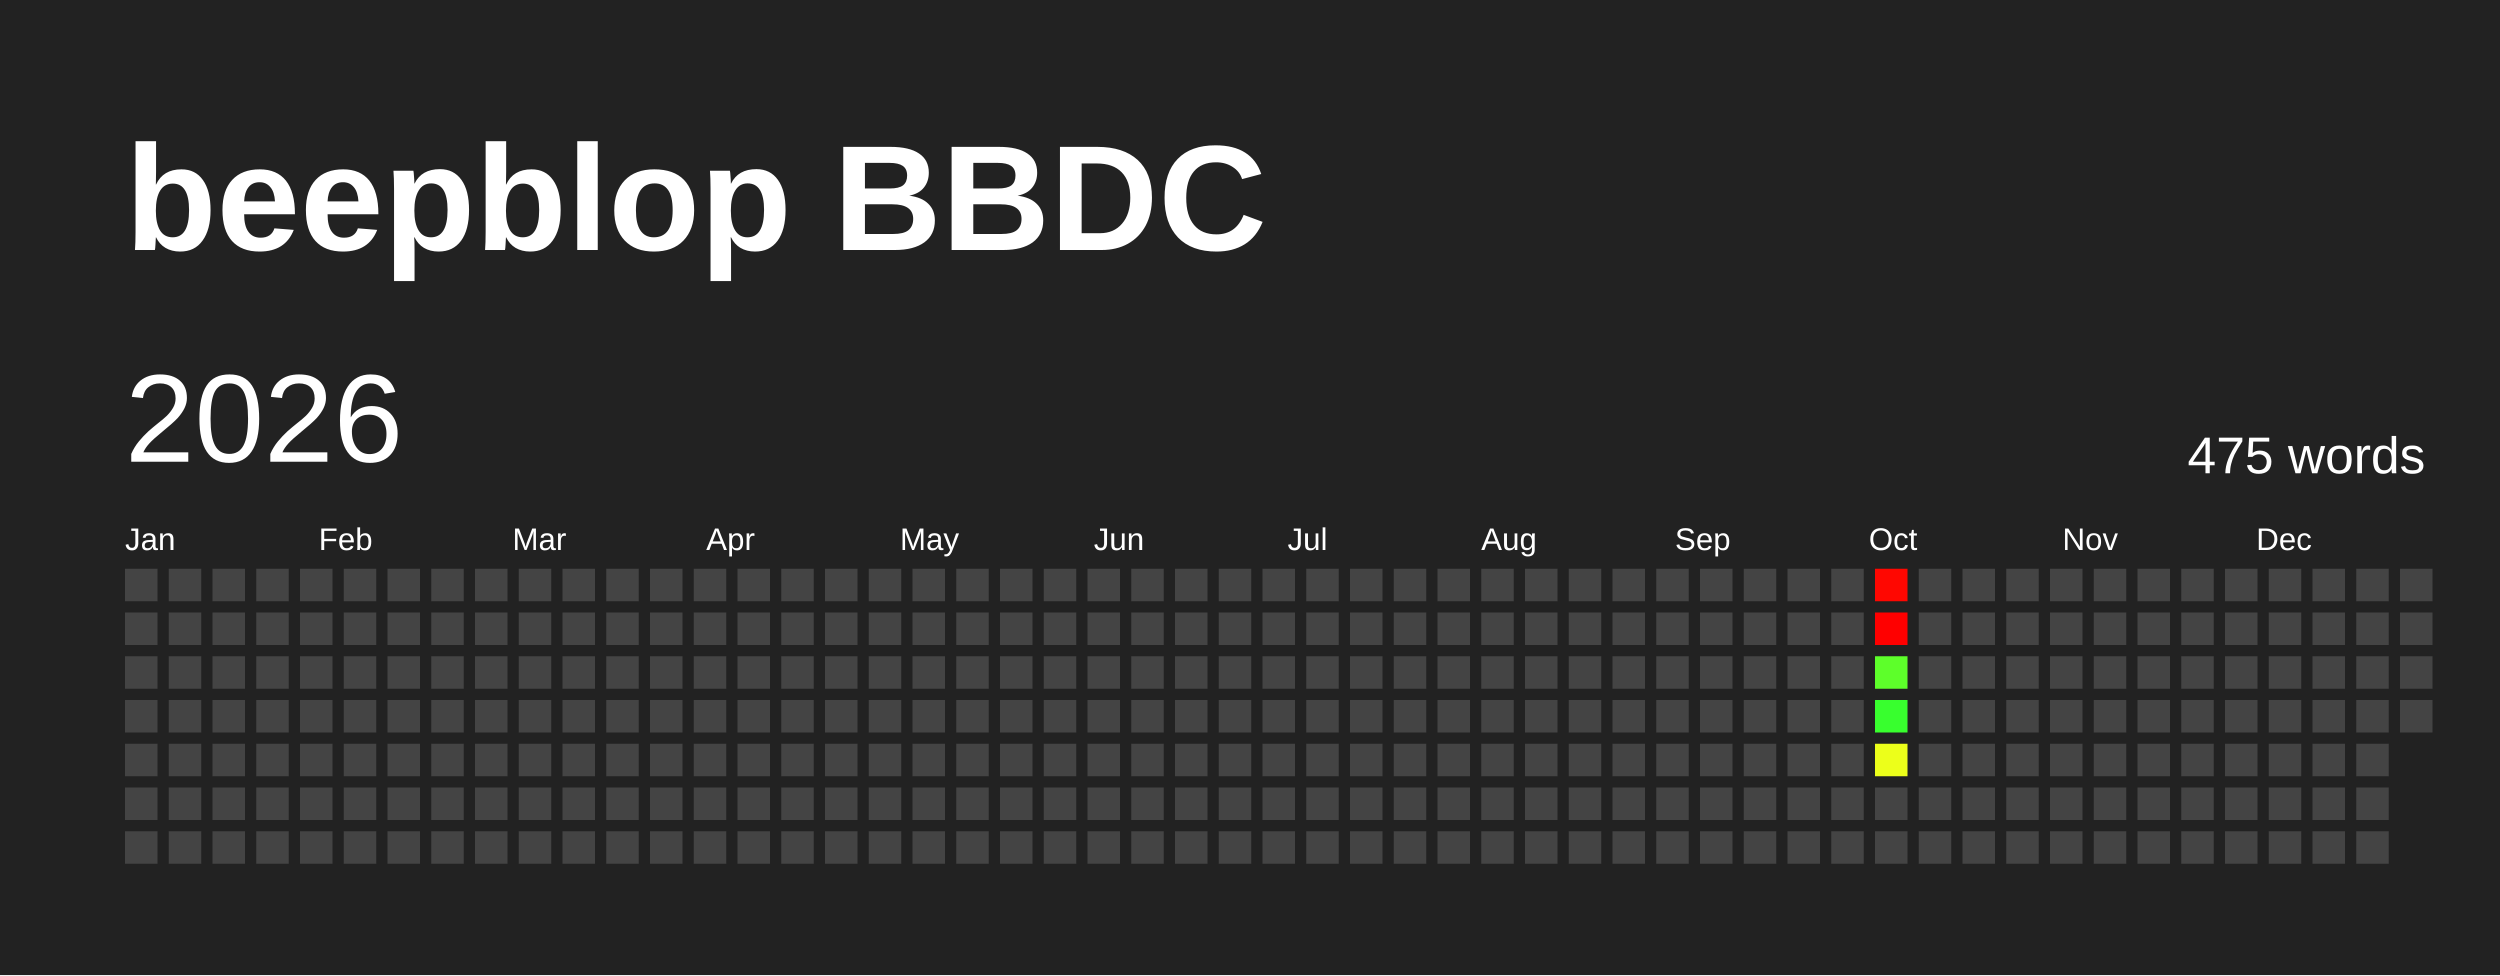
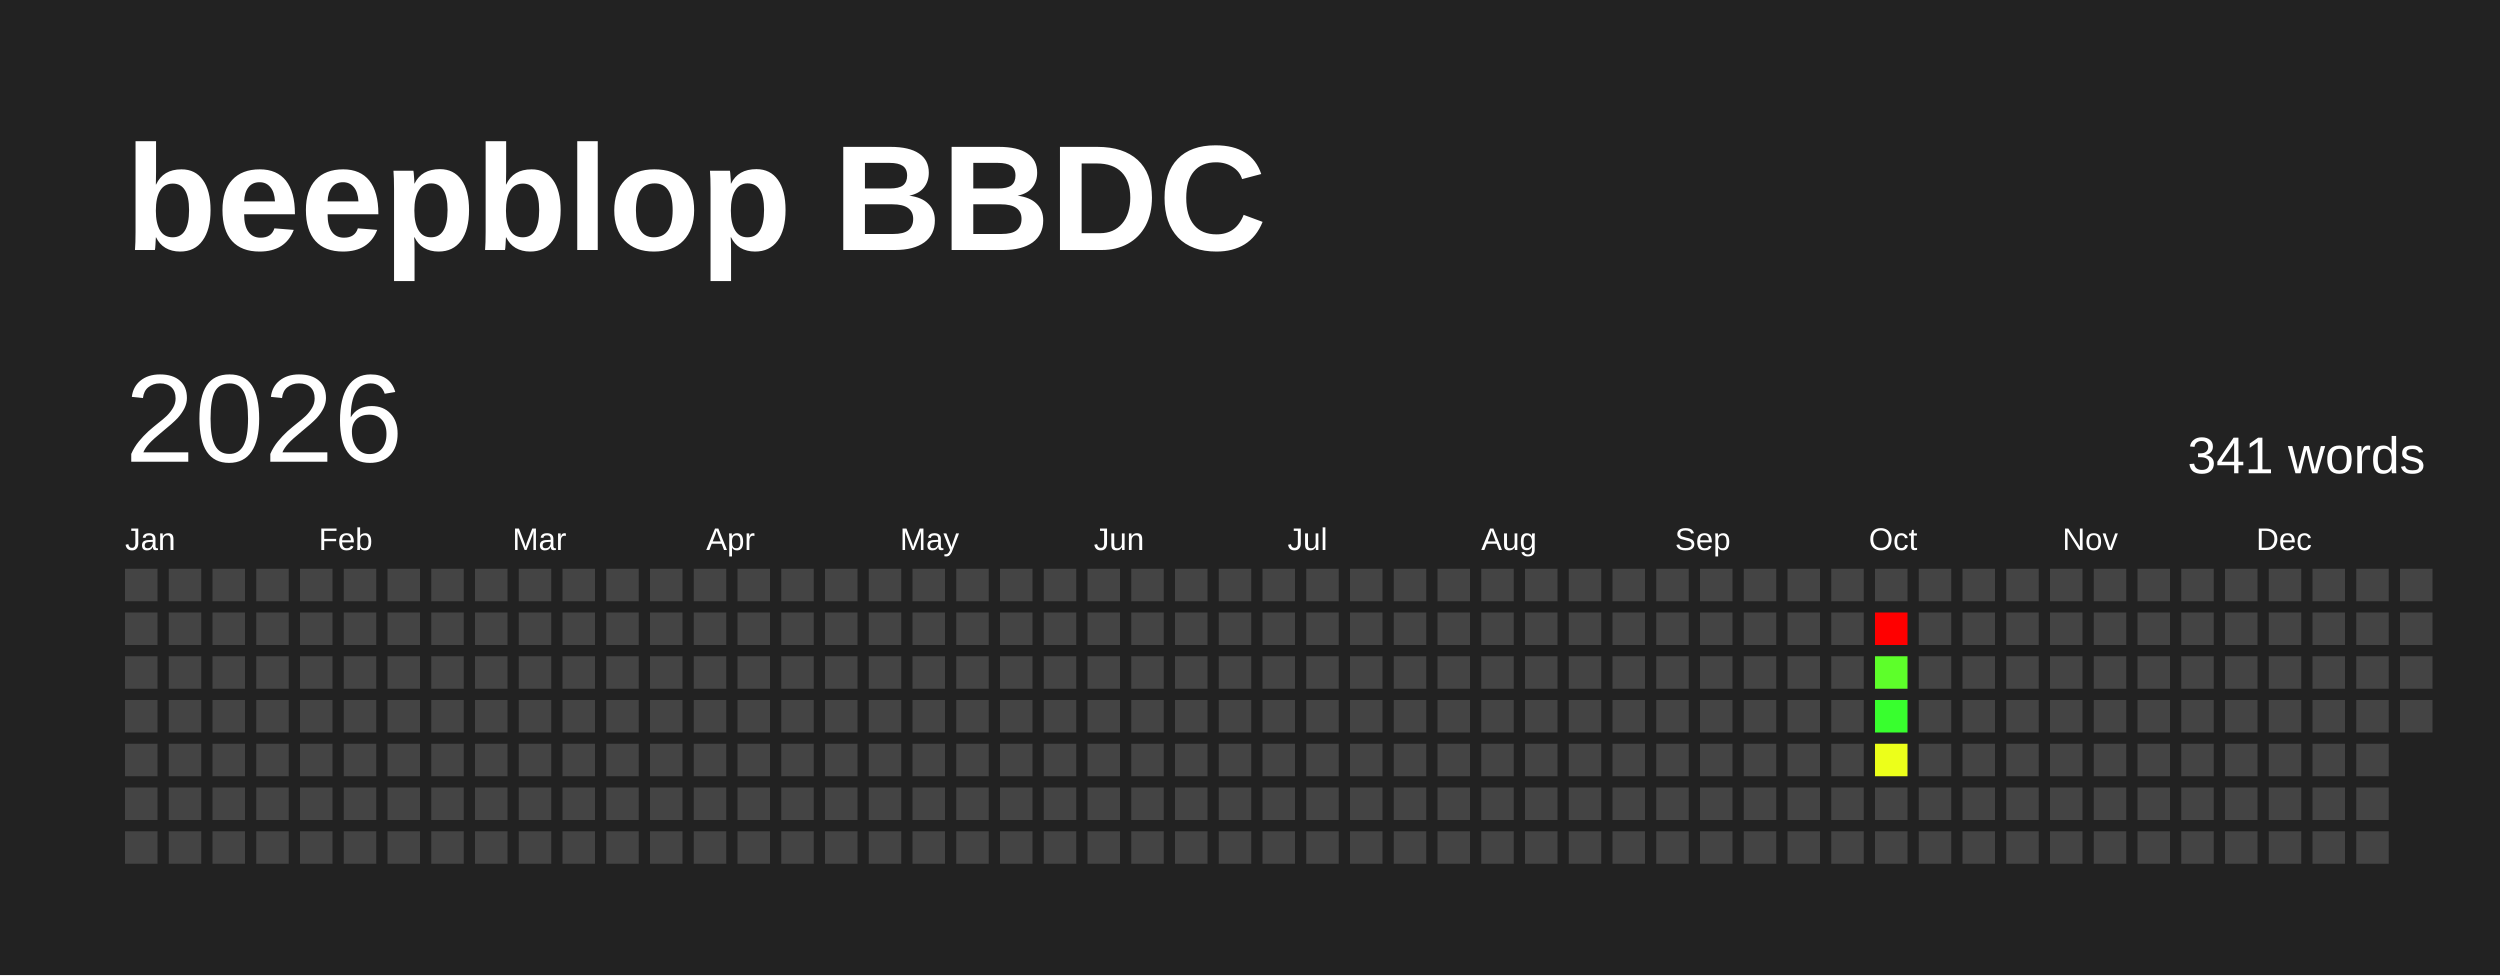
<svg xmlns="http://www.w3.org/2000/svg" baseProfile="full" height="78mm" version="1.1" viewBox="0,0,200,78" width="200mm">
  <defs />
  <rect fill="#222222" height="78" width="200" x="0" y="0" />
  <text fill="#FFFFFF" style="font-size:12px; font-family:Arial; font-weight:bold;" x="10" y="20">beepblop BBDC</text>
  <text dominant-baseline="hanging" fill="#FFFFFF" style="font-size:10.0px; font-family:Arial;" x="10" y="30">2026</text>
-   <text dominant-baseline="hanging" fill="#FFFFFF" style="font-size:4.125px; font-family:Arial;" x="175" y="35">475 words</text>
+   <text dominant-baseline="hanging" fill="#FFFFFF" style="font-size:4.125px; font-family:Arial;" x="175" y="35">341 words</text>
  <text fill="#FFFFFF" style="font-size:2.5px; font-family:Arial" x="10.0" y="44">Jan</text>
  <text fill="#FFFFFF" style="font-size:2.5px; font-family:Arial" x="25.5" y="44">Feb</text>
  <text fill="#FFFFFF" style="font-size:2.5px; font-family:Arial" x="41.0" y="44">Mar</text>
  <text fill="#FFFFFF" style="font-size:2.5px; font-family:Arial" x="56.5" y="44">Apr</text>
  <text fill="#FFFFFF" style="font-size:2.5px; font-family:Arial" x="72.0" y="44">May</text>
  <text fill="#FFFFFF" style="font-size:2.5px; font-family:Arial" x="87.5" y="44">Jun</text>
  <text fill="#FFFFFF" style="font-size:2.5px; font-family:Arial" x="103.0" y="44">Jul</text>
  <text fill="#FFFFFF" style="font-size:2.5px; font-family:Arial" x="118.5" y="44">Aug</text>
  <text fill="#FFFFFF" style="font-size:2.5px; font-family:Arial" x="134.0" y="44">Sep</text>
  <text fill="#FFFFFF" style="font-size:2.5px; font-family:Arial" x="149.5" y="44">Oct</text>
  <text fill="#FFFFFF" style="font-size:2.5px; font-family:Arial" x="165.0" y="44">Nov</text>
  <text fill="#FFFFFF" style="font-size:2.5px; font-family:Arial" x="180.5" y="44">Dec</text>
  <rect fill="#444444" height="2.6" width="2.6" x="10.0" y="45.5" />
  <rect fill="#444444" height="2.6" width="2.6" x="10.0" y="49.0" />
  <rect fill="#444444" height="2.6" width="2.6" x="10.0" y="52.5" />
  <rect fill="#444444" height="2.6" width="2.6" x="10.0" y="56.0" />
  <rect fill="#444444" height="2.6" width="2.6" x="10.0" y="59.5" />
  <rect fill="#444444" height="2.6" width="2.6" x="10.0" y="63.0" />
  <rect fill="#444444" height="2.6" width="2.6" x="10.0" y="66.5" />
  <rect fill="#444444" height="2.6" width="2.6" x="13.5" y="45.5" />
  <rect fill="#444444" height="2.6" width="2.6" x="13.5" y="49.0" />
  <rect fill="#444444" height="2.6" width="2.6" x="13.5" y="52.5" />
  <rect fill="#444444" height="2.6" width="2.6" x="13.5" y="56.0" />
  <rect fill="#444444" height="2.6" width="2.6" x="13.5" y="59.5" />
  <rect fill="#444444" height="2.6" width="2.6" x="13.5" y="63.0" />
  <rect fill="#444444" height="2.6" width="2.6" x="13.5" y="66.5" />
  <rect fill="#444444" height="2.6" width="2.6" x="17.0" y="45.5" />
  <rect fill="#444444" height="2.6" width="2.6" x="17.0" y="49.0" />
  <rect fill="#444444" height="2.6" width="2.6" x="17.0" y="52.5" />
  <rect fill="#444444" height="2.6" width="2.6" x="17.0" y="56.0" />
  <rect fill="#444444" height="2.6" width="2.6" x="17.0" y="59.5" />
  <rect fill="#444444" height="2.6" width="2.6" x="17.0" y="63.0" />
  <rect fill="#444444" height="2.6" width="2.6" x="17.0" y="66.5" />
  <rect fill="#444444" height="2.6" width="2.6" x="20.5" y="45.5" />
  <rect fill="#444444" height="2.6" width="2.6" x="20.5" y="49.0" />
  <rect fill="#444444" height="2.6" width="2.6" x="20.5" y="52.5" />
  <rect fill="#444444" height="2.6" width="2.6" x="20.5" y="56.0" />
  <rect fill="#444444" height="2.6" width="2.6" x="20.5" y="59.5" />
  <rect fill="#444444" height="2.6" width="2.6" x="20.5" y="63.0" />
  <rect fill="#444444" height="2.6" width="2.6" x="20.5" y="66.5" />
  <rect fill="#444444" height="2.6" width="2.6" x="24.0" y="45.5" />
  <rect fill="#444444" height="2.6" width="2.6" x="24.0" y="49.0" />
  <rect fill="#444444" height="2.6" width="2.6" x="24.0" y="52.5" />
  <rect fill="#444444" height="2.6" width="2.6" x="24.0" y="56.0" />
  <rect fill="#444444" height="2.6" width="2.6" x="24.0" y="59.5" />
  <rect fill="#444444" height="2.6" width="2.6" x="24.0" y="63.0" />
  <rect fill="#444444" height="2.6" width="2.6" x="24.0" y="66.5" />
  <rect fill="#444444" height="2.6" width="2.6" x="27.5" y="45.5" />
  <rect fill="#444444" height="2.6" width="2.6" x="27.5" y="49.0" />
  <rect fill="#444444" height="2.6" width="2.6" x="27.5" y="52.5" />
  <rect fill="#444444" height="2.6" width="2.6" x="27.5" y="56.0" />
  <rect fill="#444444" height="2.6" width="2.6" x="27.5" y="59.5" />
  <rect fill="#444444" height="2.6" width="2.6" x="27.5" y="63.0" />
  <rect fill="#444444" height="2.6" width="2.6" x="27.5" y="66.5" />
  <rect fill="#444444" height="2.6" width="2.6" x="31.0" y="45.5" />
  <rect fill="#444444" height="2.6" width="2.6" x="31.0" y="49.0" />
  <rect fill="#444444" height="2.6" width="2.6" x="31.0" y="52.5" />
  <rect fill="#444444" height="2.6" width="2.6" x="31.0" y="56.0" />
  <rect fill="#444444" height="2.6" width="2.6" x="31.0" y="59.5" />
  <rect fill="#444444" height="2.6" width="2.6" x="31.0" y="63.0" />
  <rect fill="#444444" height="2.6" width="2.6" x="31.0" y="66.5" />
  <rect fill="#444444" height="2.6" width="2.6" x="34.5" y="45.5" />
  <rect fill="#444444" height="2.6" width="2.6" x="34.5" y="49.0" />
  <rect fill="#444444" height="2.6" width="2.6" x="34.5" y="52.5" />
  <rect fill="#444444" height="2.6" width="2.6" x="34.5" y="56.0" />
  <rect fill="#444444" height="2.6" width="2.6" x="34.5" y="59.5" />
  <rect fill="#444444" height="2.6" width="2.6" x="34.5" y="63.0" />
  <rect fill="#444444" height="2.6" width="2.6" x="34.5" y="66.5" />
  <rect fill="#444444" height="2.6" width="2.6" x="38.0" y="45.5" />
  <rect fill="#444444" height="2.6" width="2.6" x="38.0" y="49.0" />
  <rect fill="#444444" height="2.6" width="2.6" x="38.0" y="52.5" />
  <rect fill="#444444" height="2.6" width="2.6" x="38.0" y="56.0" />
  <rect fill="#444444" height="2.6" width="2.6" x="38.0" y="59.5" />
  <rect fill="#444444" height="2.6" width="2.6" x="38.0" y="63.0" />
  <rect fill="#444444" height="2.6" width="2.6" x="38.0" y="66.5" />
  <rect fill="#444444" height="2.6" width="2.6" x="41.5" y="45.5" />
  <rect fill="#444444" height="2.6" width="2.6" x="41.5" y="49.0" />
  <rect fill="#444444" height="2.6" width="2.6" x="41.5" y="52.5" />
  <rect fill="#444444" height="2.6" width="2.6" x="41.5" y="56.0" />
  <rect fill="#444444" height="2.6" width="2.6" x="41.5" y="59.5" />
  <rect fill="#444444" height="2.6" width="2.6" x="41.5" y="63.0" />
  <rect fill="#444444" height="2.6" width="2.6" x="41.5" y="66.5" />
  <rect fill="#444444" height="2.6" width="2.6" x="45.0" y="45.5" />
  <rect fill="#444444" height="2.6" width="2.6" x="45.0" y="49.0" />
  <rect fill="#444444" height="2.6" width="2.6" x="45.0" y="52.5" />
  <rect fill="#444444" height="2.6" width="2.6" x="45.0" y="56.0" />
  <rect fill="#444444" height="2.6" width="2.6" x="45.0" y="59.5" />
  <rect fill="#444444" height="2.6" width="2.6" x="45.0" y="63.0" />
  <rect fill="#444444" height="2.6" width="2.6" x="45.0" y="66.5" />
  <rect fill="#444444" height="2.6" width="2.6" x="48.5" y="45.5" />
  <rect fill="#444444" height="2.6" width="2.6" x="48.5" y="49.0" />
  <rect fill="#444444" height="2.6" width="2.6" x="48.5" y="52.5" />
  <rect fill="#444444" height="2.6" width="2.6" x="48.5" y="56.0" />
  <rect fill="#444444" height="2.6" width="2.6" x="48.5" y="59.5" />
  <rect fill="#444444" height="2.6" width="2.6" x="48.5" y="63.0" />
  <rect fill="#444444" height="2.6" width="2.6" x="48.5" y="66.5" />
  <rect fill="#444444" height="2.6" width="2.6" x="52.0" y="45.5" />
  <rect fill="#444444" height="2.6" width="2.6" x="52.0" y="49.0" />
  <rect fill="#444444" height="2.6" width="2.6" x="52.0" y="52.5" />
  <rect fill="#444444" height="2.6" width="2.6" x="52.0" y="56.0" />
  <rect fill="#444444" height="2.6" width="2.6" x="52.0" y="59.5" />
  <rect fill="#444444" height="2.6" width="2.6" x="52.0" y="63.0" />
  <rect fill="#444444" height="2.6" width="2.6" x="52.0" y="66.5" />
  <rect fill="#444444" height="2.6" width="2.6" x="55.5" y="45.5" />
  <rect fill="#444444" height="2.6" width="2.6" x="55.5" y="49.0" />
  <rect fill="#444444" height="2.6" width="2.6" x="55.5" y="52.5" />
  <rect fill="#444444" height="2.6" width="2.6" x="55.5" y="56.0" />
  <rect fill="#444444" height="2.6" width="2.6" x="55.5" y="59.5" />
  <rect fill="#444444" height="2.6" width="2.6" x="55.5" y="63.0" />
  <rect fill="#444444" height="2.6" width="2.6" x="55.5" y="66.5" />
  <rect fill="#444444" height="2.6" width="2.6" x="59.0" y="45.5" />
  <rect fill="#444444" height="2.6" width="2.6" x="59.0" y="49.0" />
  <rect fill="#444444" height="2.6" width="2.6" x="59.0" y="52.5" />
  <rect fill="#444444" height="2.6" width="2.6" x="59.0" y="56.0" />
  <rect fill="#444444" height="2.6" width="2.6" x="59.0" y="59.5" />
  <rect fill="#444444" height="2.6" width="2.6" x="59.0" y="63.0" />
  <rect fill="#444444" height="2.6" width="2.6" x="59.0" y="66.5" />
  <rect fill="#444444" height="2.6" width="2.6" x="62.5" y="45.5" />
  <rect fill="#444444" height="2.6" width="2.6" x="62.5" y="49.0" />
  <rect fill="#444444" height="2.6" width="2.6" x="62.5" y="52.5" />
  <rect fill="#444444" height="2.6" width="2.6" x="62.5" y="56.0" />
  <rect fill="#444444" height="2.6" width="2.6" x="62.5" y="59.5" />
  <rect fill="#444444" height="2.6" width="2.6" x="62.5" y="63.0" />
  <rect fill="#444444" height="2.6" width="2.6" x="62.5" y="66.5" />
  <rect fill="#444444" height="2.6" width="2.6" x="66.0" y="45.5" />
  <rect fill="#444444" height="2.6" width="2.6" x="66.0" y="49.0" />
  <rect fill="#444444" height="2.6" width="2.6" x="66.0" y="52.5" />
  <rect fill="#444444" height="2.6" width="2.6" x="66.0" y="56.0" />
  <rect fill="#444444" height="2.6" width="2.6" x="66.0" y="59.5" />
  <rect fill="#444444" height="2.6" width="2.6" x="66.0" y="63.0" />
  <rect fill="#444444" height="2.6" width="2.6" x="66.0" y="66.5" />
  <rect fill="#444444" height="2.6" width="2.6" x="69.5" y="45.5" />
  <rect fill="#444444" height="2.6" width="2.6" x="69.5" y="49.0" />
  <rect fill="#444444" height="2.6" width="2.6" x="69.5" y="52.5" />
  <rect fill="#444444" height="2.6" width="2.6" x="69.5" y="56.0" />
  <rect fill="#444444" height="2.6" width="2.6" x="69.5" y="59.5" />
  <rect fill="#444444" height="2.6" width="2.6" x="69.5" y="63.0" />
  <rect fill="#444444" height="2.6" width="2.6" x="69.5" y="66.5" />
  <rect fill="#444444" height="2.6" width="2.6" x="73.0" y="45.5" />
  <rect fill="#444444" height="2.6" width="2.6" x="73.0" y="49.0" />
  <rect fill="#444444" height="2.6" width="2.6" x="73.0" y="52.5" />
  <rect fill="#444444" height="2.6" width="2.6" x="73.0" y="56.0" />
  <rect fill="#444444" height="2.6" width="2.6" x="73.0" y="59.5" />
  <rect fill="#444444" height="2.6" width="2.6" x="73.0" y="63.0" />
  <rect fill="#444444" height="2.6" width="2.6" x="73.0" y="66.5" />
  <rect fill="#444444" height="2.6" width="2.6" x="76.5" y="45.5" />
  <rect fill="#444444" height="2.6" width="2.6" x="76.5" y="49.0" />
  <rect fill="#444444" height="2.6" width="2.6" x="76.5" y="52.5" />
  <rect fill="#444444" height="2.6" width="2.6" x="76.5" y="56.0" />
  <rect fill="#444444" height="2.6" width="2.6" x="76.5" y="59.5" />
  <rect fill="#444444" height="2.6" width="2.6" x="76.5" y="63.0" />
  <rect fill="#444444" height="2.6" width="2.6" x="76.5" y="66.5" />
  <rect fill="#444444" height="2.6" width="2.6" x="80.0" y="45.5" />
  <rect fill="#444444" height="2.6" width="2.6" x="80.0" y="49.0" />
  <rect fill="#444444" height="2.6" width="2.6" x="80.0" y="52.5" />
  <rect fill="#444444" height="2.6" width="2.6" x="80.0" y="56.0" />
  <rect fill="#444444" height="2.6" width="2.6" x="80.0" y="59.5" />
  <rect fill="#444444" height="2.6" width="2.6" x="80.0" y="63.0" />
  <rect fill="#444444" height="2.6" width="2.6" x="80.0" y="66.5" />
  <rect fill="#444444" height="2.6" width="2.6" x="83.5" y="45.5" />
  <rect fill="#444444" height="2.6" width="2.6" x="83.5" y="49.0" />
  <rect fill="#444444" height="2.6" width="2.6" x="83.5" y="52.5" />
  <rect fill="#444444" height="2.6" width="2.6" x="83.5" y="56.0" />
  <rect fill="#444444" height="2.6" width="2.6" x="83.5" y="59.5" />
  <rect fill="#444444" height="2.6" width="2.6" x="83.5" y="63.0" />
  <rect fill="#444444" height="2.6" width="2.6" x="83.5" y="66.5" />
  <rect fill="#444444" height="2.6" width="2.6" x="87.0" y="45.5" />
  <rect fill="#444444" height="2.6" width="2.6" x="87.0" y="49.0" />
  <rect fill="#444444" height="2.6" width="2.6" x="87.0" y="52.5" />
  <rect fill="#444444" height="2.6" width="2.6" x="87.0" y="56.0" />
  <rect fill="#444444" height="2.6" width="2.6" x="87.0" y="59.5" />
  <rect fill="#444444" height="2.6" width="2.6" x="87.0" y="63.0" />
  <rect fill="#444444" height="2.6" width="2.6" x="87.0" y="66.5" />
  <rect fill="#444444" height="2.6" width="2.6" x="90.5" y="45.5" />
  <rect fill="#444444" height="2.6" width="2.6" x="90.5" y="49.0" />
  <rect fill="#444444" height="2.6" width="2.6" x="90.5" y="52.5" />
  <rect fill="#444444" height="2.6" width="2.6" x="90.5" y="56.0" />
  <rect fill="#444444" height="2.6" width="2.6" x="90.5" y="59.5" />
  <rect fill="#444444" height="2.6" width="2.6" x="90.5" y="63.0" />
  <rect fill="#444444" height="2.6" width="2.6" x="90.5" y="66.5" />
  <rect fill="#444444" height="2.6" width="2.6" x="94.0" y="45.5" />
  <rect fill="#444444" height="2.6" width="2.6" x="94.0" y="49.0" />
  <rect fill="#444444" height="2.6" width="2.6" x="94.0" y="52.5" />
  <rect fill="#444444" height="2.6" width="2.6" x="94.0" y="56.0" />
  <rect fill="#444444" height="2.6" width="2.6" x="94.0" y="59.5" />
  <rect fill="#444444" height="2.6" width="2.6" x="94.0" y="63.0" />
  <rect fill="#444444" height="2.6" width="2.6" x="94.0" y="66.5" />
  <rect fill="#444444" height="2.6" width="2.6" x="97.5" y="45.5" />
  <rect fill="#444444" height="2.6" width="2.6" x="97.5" y="49.0" />
  <rect fill="#444444" height="2.6" width="2.6" x="97.5" y="52.5" />
  <rect fill="#444444" height="2.6" width="2.6" x="97.5" y="56.0" />
  <rect fill="#444444" height="2.6" width="2.6" x="97.5" y="59.5" />
  <rect fill="#444444" height="2.6" width="2.6" x="97.5" y="63.0" />
  <rect fill="#444444" height="2.6" width="2.6" x="97.5" y="66.5" />
  <rect fill="#444444" height="2.6" width="2.6" x="101.0" y="45.5" />
  <rect fill="#444444" height="2.6" width="2.6" x="101.0" y="49.0" />
  <rect fill="#444444" height="2.6" width="2.6" x="101.0" y="52.5" />
  <rect fill="#444444" height="2.6" width="2.6" x="101.0" y="56.0" />
  <rect fill="#444444" height="2.6" width="2.6" x="101.0" y="59.5" />
  <rect fill="#444444" height="2.6" width="2.6" x="101.0" y="63.0" />
  <rect fill="#444444" height="2.6" width="2.6" x="101.0" y="66.5" />
  <rect fill="#444444" height="2.6" width="2.6" x="104.5" y="45.5" />
  <rect fill="#444444" height="2.6" width="2.6" x="104.5" y="49.0" />
  <rect fill="#444444" height="2.6" width="2.6" x="104.5" y="52.5" />
  <rect fill="#444444" height="2.6" width="2.6" x="104.5" y="56.0" />
  <rect fill="#444444" height="2.6" width="2.6" x="104.5" y="59.5" />
  <rect fill="#444444" height="2.6" width="2.6" x="104.5" y="63.0" />
  <rect fill="#444444" height="2.6" width="2.6" x="104.5" y="66.5" />
  <rect fill="#444444" height="2.6" width="2.6" x="108.0" y="45.5" />
  <rect fill="#444444" height="2.6" width="2.6" x="108.0" y="49.0" />
  <rect fill="#444444" height="2.6" width="2.6" x="108.0" y="52.5" />
  <rect fill="#444444" height="2.6" width="2.6" x="108.0" y="56.0" />
  <rect fill="#444444" height="2.6" width="2.6" x="108.0" y="59.5" />
  <rect fill="#444444" height="2.6" width="2.6" x="108.0" y="63.0" />
  <rect fill="#444444" height="2.6" width="2.6" x="108.0" y="66.5" />
  <rect fill="#444444" height="2.6" width="2.6" x="111.5" y="45.5" />
  <rect fill="#444444" height="2.6" width="2.6" x="111.5" y="49.0" />
  <rect fill="#444444" height="2.6" width="2.6" x="111.5" y="52.5" />
  <rect fill="#444444" height="2.6" width="2.6" x="111.5" y="56.0" />
  <rect fill="#444444" height="2.6" width="2.6" x="111.5" y="59.5" />
  <rect fill="#444444" height="2.6" width="2.6" x="111.5" y="63.0" />
  <rect fill="#444444" height="2.6" width="2.6" x="111.5" y="66.5" />
  <rect fill="#444444" height="2.6" width="2.6" x="115.0" y="45.5" />
  <rect fill="#444444" height="2.6" width="2.6" x="115.0" y="49.0" />
  <rect fill="#444444" height="2.6" width="2.6" x="115.0" y="52.5" />
  <rect fill="#444444" height="2.6" width="2.6" x="115.0" y="56.0" />
  <rect fill="#444444" height="2.6" width="2.6" x="115.0" y="59.5" />
  <rect fill="#444444" height="2.6" width="2.6" x="115.0" y="63.0" />
  <rect fill="#444444" height="2.6" width="2.6" x="115.0" y="66.5" />
  <rect fill="#444444" height="2.6" width="2.6" x="118.5" y="45.5" />
  <rect fill="#444444" height="2.6" width="2.6" x="118.5" y="49.0" />
  <rect fill="#444444" height="2.6" width="2.6" x="118.5" y="52.5" />
  <rect fill="#444444" height="2.6" width="2.6" x="118.5" y="56.0" />
  <rect fill="#444444" height="2.6" width="2.6" x="118.5" y="59.5" />
  <rect fill="#444444" height="2.6" width="2.6" x="118.5" y="63.0" />
  <rect fill="#444444" height="2.6" width="2.6" x="118.5" y="66.5" />
  <rect fill="#444444" height="2.6" width="2.6" x="122.0" y="45.5" />
  <rect fill="#444444" height="2.6" width="2.6" x="122.0" y="49.0" />
  <rect fill="#444444" height="2.6" width="2.6" x="122.0" y="52.5" />
  <rect fill="#444444" height="2.6" width="2.6" x="122.0" y="56.0" />
  <rect fill="#444444" height="2.6" width="2.6" x="122.0" y="59.5" />
  <rect fill="#444444" height="2.6" width="2.6" x="122.0" y="63.0" />
  <rect fill="#444444" height="2.6" width="2.6" x="122.0" y="66.5" />
  <rect fill="#444444" height="2.6" width="2.6" x="125.5" y="45.5" />
  <rect fill="#444444" height="2.6" width="2.6" x="125.5" y="49.0" />
  <rect fill="#444444" height="2.6" width="2.6" x="125.5" y="52.5" />
  <rect fill="#444444" height="2.6" width="2.6" x="125.5" y="56.0" />
  <rect fill="#444444" height="2.6" width="2.6" x="125.5" y="59.5" />
  <rect fill="#444444" height="2.6" width="2.6" x="125.5" y="63.0" />
  <rect fill="#444444" height="2.6" width="2.6" x="125.5" y="66.5" />
  <rect fill="#444444" height="2.6" width="2.6" x="129.0" y="45.5" />
  <rect fill="#444444" height="2.6" width="2.6" x="129.0" y="49.0" />
  <rect fill="#444444" height="2.6" width="2.6" x="129.0" y="52.5" />
  <rect fill="#444444" height="2.6" width="2.6" x="129.0" y="56.0" />
  <rect fill="#444444" height="2.6" width="2.6" x="129.0" y="59.5" />
  <rect fill="#444444" height="2.6" width="2.6" x="129.0" y="63.0" />
  <rect fill="#444444" height="2.6" width="2.6" x="129.0" y="66.5" />
  <rect fill="#444444" height="2.6" width="2.6" x="132.5" y="45.5" />
  <rect fill="#444444" height="2.6" width="2.6" x="132.5" y="49.0" />
  <rect fill="#444444" height="2.6" width="2.6" x="132.5" y="52.5" />
  <rect fill="#444444" height="2.6" width="2.6" x="132.5" y="56.0" />
  <rect fill="#444444" height="2.6" width="2.6" x="132.5" y="59.5" />
  <rect fill="#444444" height="2.6" width="2.6" x="132.5" y="63.0" />
  <rect fill="#444444" height="2.6" width="2.6" x="132.5" y="66.5" />
  <rect fill="#444444" height="2.6" width="2.6" x="136.0" y="45.5" />
  <rect fill="#444444" height="2.6" width="2.6" x="136.0" y="49.0" />
  <rect fill="#444444" height="2.6" width="2.6" x="136.0" y="52.5" />
  <rect fill="#444444" height="2.6" width="2.6" x="136.0" y="56.0" />
  <rect fill="#444444" height="2.6" width="2.6" x="136.0" y="59.5" />
  <rect fill="#444444" height="2.6" width="2.6" x="136.0" y="63.0" />
  <rect fill="#444444" height="2.6" width="2.6" x="136.0" y="66.5" />
  <rect fill="#444444" height="2.6" width="2.6" x="139.5" y="45.5" />
  <rect fill="#444444" height="2.6" width="2.6" x="139.5" y="49.0" />
  <rect fill="#444444" height="2.6" width="2.6" x="139.5" y="52.5" />
  <rect fill="#444444" height="2.6" width="2.6" x="139.5" y="56.0" />
  <rect fill="#444444" height="2.6" width="2.6" x="139.5" y="59.5" />
  <rect fill="#444444" height="2.6" width="2.6" x="139.5" y="63.0" />
  <rect fill="#444444" height="2.6" width="2.6" x="139.5" y="66.5" />
  <rect fill="#444444" height="2.6" width="2.6" x="143.0" y="45.5" />
  <rect fill="#444444" height="2.6" width="2.6" x="143.0" y="49.0" />
  <rect fill="#444444" height="2.6" width="2.6" x="143.0" y="52.5" />
  <rect fill="#444444" height="2.6" width="2.6" x="143.0" y="56.0" />
  <rect fill="#444444" height="2.6" width="2.6" x="143.0" y="59.5" />
  <rect fill="#444444" height="2.6" width="2.6" x="143.0" y="63.0" />
  <rect fill="#444444" height="2.6" width="2.6" x="143.0" y="66.5" />
  <rect fill="#444444" height="2.6" width="2.6" x="146.5" y="45.5" />
  <rect fill="#444444" height="2.6" width="2.6" x="146.5" y="49.0" />
  <rect fill="#444444" height="2.6" width="2.6" x="146.5" y="52.5" />
  <rect fill="#444444" height="2.6" width="2.6" x="146.5" y="56.0" />
  <rect fill="#444444" height="2.6" width="2.6" x="146.5" y="59.5" />
  <rect fill="#444444" height="2.6" width="2.6" x="146.5" y="63.0" />
  <rect fill="#444444" height="2.6" width="2.6" x="146.5" y="66.5" />
-   <rect fill="#ff0701" height="2.6" width="2.6" x="150.0" y="45.5" />
+   <rect fill="#444444" height="2.6" width="2.6" x="150.0" y="45.5" />
  <rect fill="red" height="2.6" width="2.6" x="150.0" y="49.0" />
  <rect fill="#5dff2a" height="2.6" width="2.6" x="150.0" y="52.5" />
  <rect fill="#38ff2e" height="2.6" width="2.6" x="150.0" y="56.0" />
  <rect fill="#ecff1a" height="2.6" width="2.6" x="150.0" y="59.5" />
  <rect fill="#444444" height="2.6" width="2.6" x="150.0" y="63.0" />
  <rect fill="#444444" height="2.6" width="2.6" x="150.0" y="66.5" />
  <rect fill="#444444" height="2.6" width="2.6" x="153.5" y="45.5" />
  <rect fill="#444444" height="2.6" width="2.6" x="153.5" y="49.0" />
  <rect fill="#444444" height="2.6" width="2.6" x="153.5" y="52.5" />
  <rect fill="#444444" height="2.6" width="2.6" x="153.5" y="56.0" />
  <rect fill="#444444" height="2.6" width="2.6" x="153.5" y="59.5" />
  <rect fill="#444444" height="2.6" width="2.6" x="153.5" y="63.0" />
  <rect fill="#444444" height="2.6" width="2.6" x="153.5" y="66.5" />
  <rect fill="#444444" height="2.6" width="2.6" x="157.0" y="45.5" />
  <rect fill="#444444" height="2.6" width="2.6" x="157.0" y="49.0" />
  <rect fill="#444444" height="2.6" width="2.6" x="157.0" y="52.5" />
  <rect fill="#444444" height="2.6" width="2.6" x="157.0" y="56.0" />
  <rect fill="#444444" height="2.6" width="2.6" x="157.0" y="59.5" />
  <rect fill="#444444" height="2.6" width="2.6" x="157.0" y="63.0" />
  <rect fill="#444444" height="2.6" width="2.6" x="157.0" y="66.5" />
  <rect fill="#444444" height="2.6" width="2.6" x="160.5" y="45.5" />
  <rect fill="#444444" height="2.6" width="2.6" x="160.5" y="49.0" />
  <rect fill="#444444" height="2.6" width="2.6" x="160.5" y="52.5" />
  <rect fill="#444444" height="2.6" width="2.6" x="160.5" y="56.0" />
  <rect fill="#444444" height="2.6" width="2.6" x="160.5" y="59.5" />
  <rect fill="#444444" height="2.6" width="2.6" x="160.5" y="63.0" />
  <rect fill="#444444" height="2.6" width="2.6" x="160.5" y="66.5" />
  <rect fill="#444444" height="2.6" width="2.6" x="164.0" y="45.5" />
  <rect fill="#444444" height="2.6" width="2.6" x="164.0" y="49.0" />
  <rect fill="#444444" height="2.6" width="2.6" x="164.0" y="52.5" />
  <rect fill="#444444" height="2.6" width="2.6" x="164.0" y="56.0" />
  <rect fill="#444444" height="2.6" width="2.6" x="164.0" y="59.5" />
  <rect fill="#444444" height="2.6" width="2.6" x="164.0" y="63.0" />
  <rect fill="#444444" height="2.6" width="2.6" x="164.0" y="66.5" />
  <rect fill="#444444" height="2.6" width="2.6" x="167.5" y="45.5" />
  <rect fill="#444444" height="2.6" width="2.6" x="167.5" y="49.0" />
  <rect fill="#444444" height="2.6" width="2.6" x="167.5" y="52.5" />
  <rect fill="#444444" height="2.6" width="2.6" x="167.5" y="56.0" />
  <rect fill="#444444" height="2.6" width="2.6" x="167.5" y="59.5" />
  <rect fill="#444444" height="2.6" width="2.6" x="167.5" y="63.0" />
  <rect fill="#444444" height="2.6" width="2.6" x="167.5" y="66.5" />
  <rect fill="#444444" height="2.6" width="2.6" x="171.0" y="45.5" />
  <rect fill="#444444" height="2.6" width="2.6" x="171.0" y="49.0" />
  <rect fill="#444444" height="2.6" width="2.6" x="171.0" y="52.5" />
  <rect fill="#444444" height="2.6" width="2.6" x="171.0" y="56.0" />
  <rect fill="#444444" height="2.6" width="2.6" x="171.0" y="59.5" />
  <rect fill="#444444" height="2.6" width="2.6" x="171.0" y="63.0" />
  <rect fill="#444444" height="2.6" width="2.6" x="171.0" y="66.5" />
  <rect fill="#444444" height="2.6" width="2.6" x="174.5" y="45.5" />
  <rect fill="#444444" height="2.6" width="2.6" x="174.5" y="49.0" />
  <rect fill="#444444" height="2.6" width="2.6" x="174.5" y="52.5" />
  <rect fill="#444444" height="2.6" width="2.6" x="174.5" y="56.0" />
  <rect fill="#444444" height="2.6" width="2.6" x="174.5" y="59.5" />
  <rect fill="#444444" height="2.6" width="2.6" x="174.5" y="63.0" />
  <rect fill="#444444" height="2.6" width="2.6" x="174.5" y="66.5" />
  <rect fill="#444444" height="2.6" width="2.6" x="178.0" y="45.5" />
  <rect fill="#444444" height="2.6" width="2.6" x="178.0" y="49.0" />
  <rect fill="#444444" height="2.6" width="2.6" x="178.0" y="52.5" />
  <rect fill="#444444" height="2.6" width="2.6" x="178.0" y="56.0" />
  <rect fill="#444444" height="2.6" width="2.6" x="178.0" y="59.5" />
  <rect fill="#444444" height="2.6" width="2.6" x="178.0" y="63.0" />
  <rect fill="#444444" height="2.6" width="2.6" x="178.0" y="66.5" />
  <rect fill="#444444" height="2.6" width="2.6" x="181.5" y="45.5" />
  <rect fill="#444444" height="2.6" width="2.6" x="181.5" y="49.0" />
  <rect fill="#444444" height="2.6" width="2.6" x="181.5" y="52.5" />
  <rect fill="#444444" height="2.6" width="2.6" x="181.5" y="56.0" />
  <rect fill="#444444" height="2.6" width="2.6" x="181.5" y="59.5" />
  <rect fill="#444444" height="2.6" width="2.6" x="181.5" y="63.0" />
  <rect fill="#444444" height="2.6" width="2.6" x="181.5" y="66.5" />
  <rect fill="#444444" height="2.6" width="2.6" x="185.0" y="45.5" />
  <rect fill="#444444" height="2.6" width="2.6" x="185.0" y="49.0" />
  <rect fill="#444444" height="2.6" width="2.6" x="185.0" y="52.5" />
  <rect fill="#444444" height="2.6" width="2.6" x="185.0" y="56.0" />
  <rect fill="#444444" height="2.6" width="2.6" x="185.0" y="59.5" />
  <rect fill="#444444" height="2.6" width="2.6" x="185.0" y="63.0" />
  <rect fill="#444444" height="2.6" width="2.6" x="185.0" y="66.5" />
  <rect fill="#444444" height="2.6" width="2.6" x="188.5" y="45.5" />
  <rect fill="#444444" height="2.6" width="2.6" x="188.5" y="49.0" />
  <rect fill="#444444" height="2.6" width="2.6" x="188.5" y="52.5" />
  <rect fill="#444444" height="2.6" width="2.6" x="188.5" y="56.0" />
  <rect fill="#444444" height="2.6" width="2.6" x="188.5" y="59.5" />
  <rect fill="#444444" height="2.6" width="2.6" x="188.5" y="63.0" />
  <rect fill="#444444" height="2.6" width="2.6" x="188.5" y="66.5" />
  <rect fill="#444444" height="2.6" width="2.6" x="192.0" y="45.5" />
  <rect fill="#444444" height="2.6" width="2.6" x="192.0" y="49.0" />
  <rect fill="#444444" height="2.6" width="2.6" x="192.0" y="52.5" />
  <rect fill="#444444" height="2.6" width="2.6" x="192.0" y="56.0" />
</svg>
